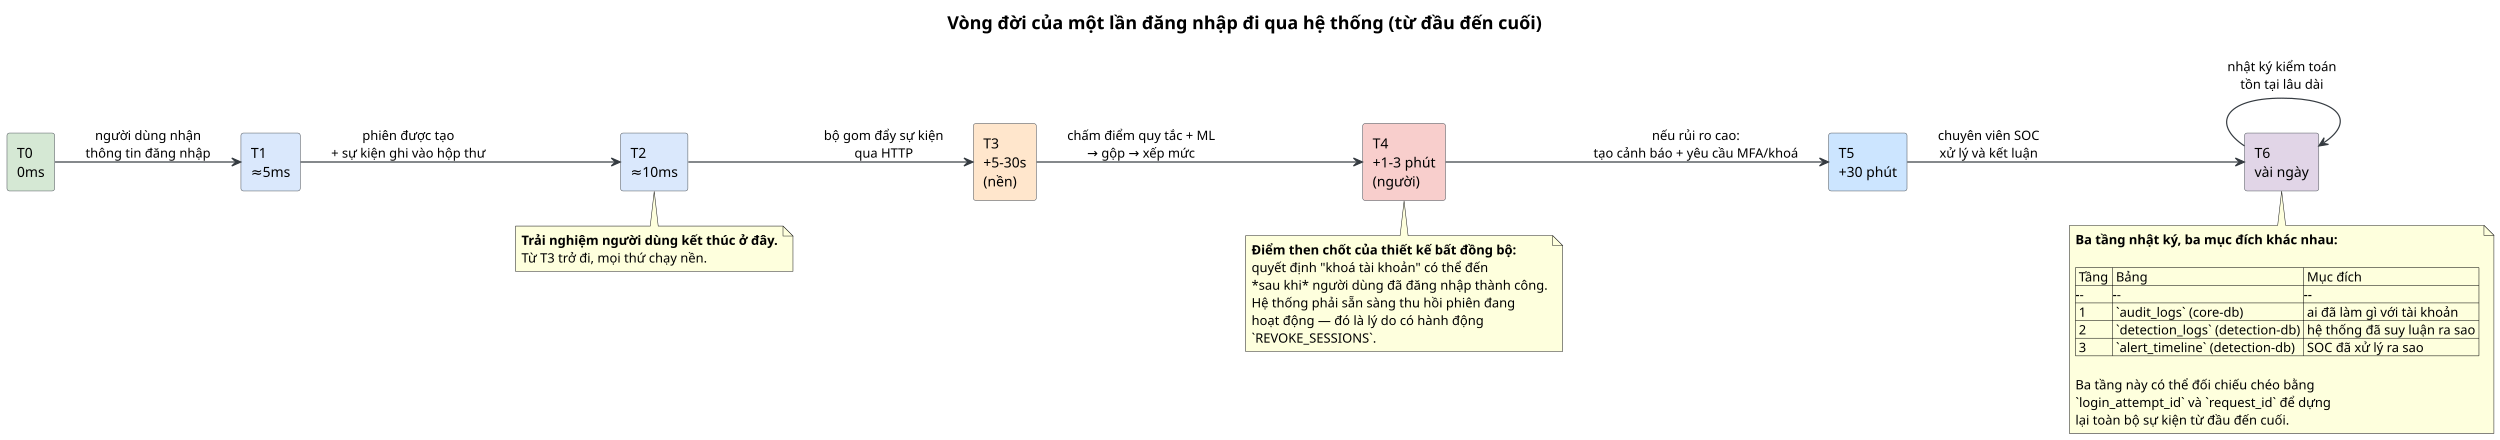
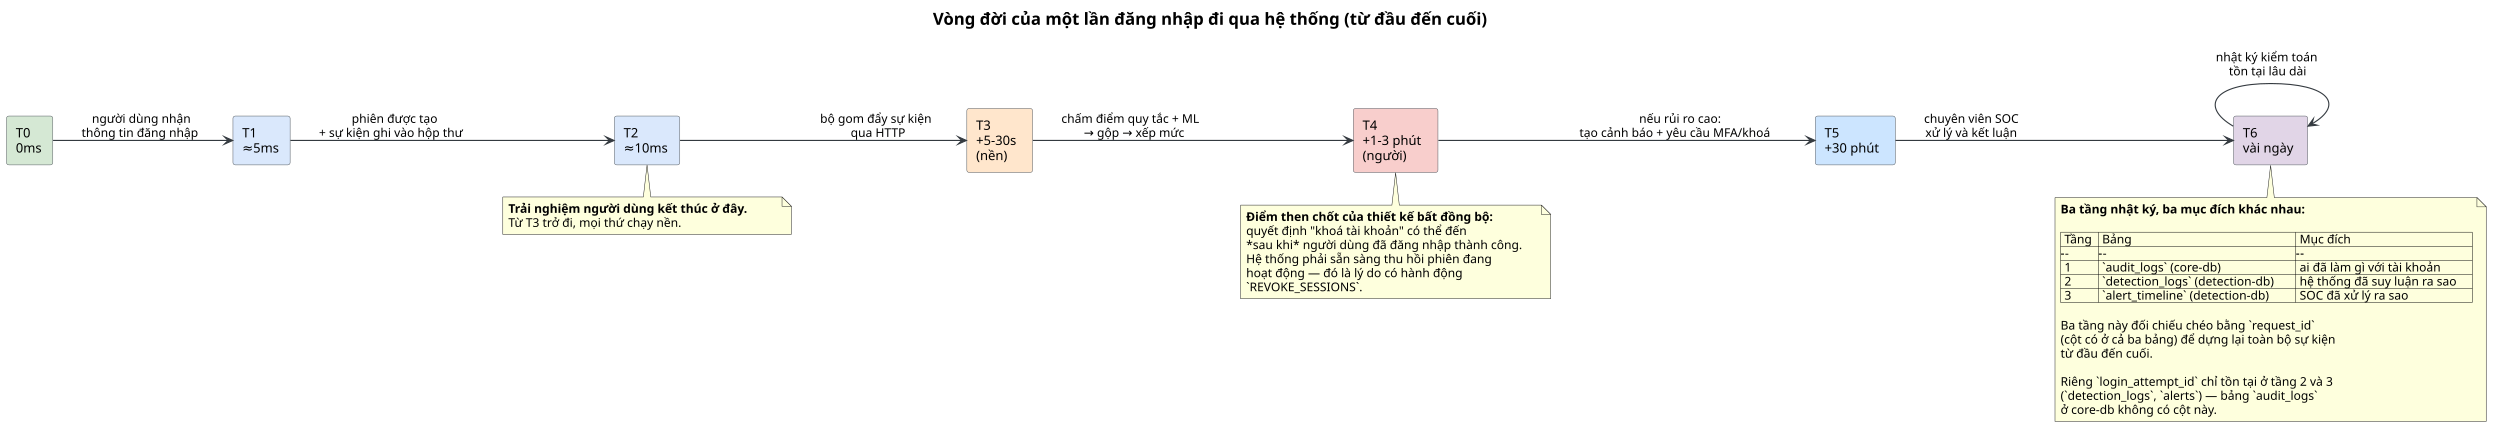
- <svg xmlns="http://www.w3.org/2000/svg" contentStyleType="text/css" height="441px" preserveAspectRatio="none" style="width:2509px;height:441px;background:#FFFFFF;" version="1.1" viewBox="0 0 2509 441" width="2509px" zoomAndPan="magnify">
+ <svg xmlns="http://www.w3.org/2000/svg" contentStyleType="text/css" data-diagram-type="DESCRIPTION" height="468px" preserveAspectRatio="none" style="width:2692px;height:468px;background:#FFFFFF;" version="1.1" viewBox="0 0 2692 468" width="2692px" zoomAndPan="magnify">
  <defs />
  <g>
-     <text fill="#000000" font-family="Sans" font-size="18" font-weight="bold" lengthAdjust="spacing" textLength="594.59" x="950.648" y="29.242">Vòng đời của một lần đăng nhập đi qua hệ thống (từ đầu đến cuối)</text>
-     <g id="elem_T0">
-       <rect fill="#D5E8D4" height="58.136" rx="2.5" ry="2.5" style="stroke:#495057;stroke-width:0.5;" width="47.804" x="7" y="133.516" />
-       <text fill="#000000" font-family="Sans" font-size="14" lengthAdjust="spacing" textLength="15.792" x="17" y="158.482">T0</text>
-       <text fill="#000000" font-family="Sans" font-size="14" lengthAdjust="spacing" textLength="27.804" x="17" y="177.55">0ms</text>
+     <g class="title" data-source-line="12">
+       <text fill="#000000" font-family="Sans" font-size="18" font-weight="700" lengthAdjust="spacing" textLength="676.081" x="1004.539" y="26.708">Vòng đời của một lần đăng nhập đi qua hệ thống (từ đầu đến cuối)</text>
    </g>
-     <g id="elem_T1">
-       <rect fill="#DAE8FC" height="58.136" rx="2.5" ry="2.5" style="stroke:#495057;stroke-width:0.5;" width="59.534" x="241.8" y="133.516" />
-       <text fill="#000000" font-family="Sans" font-size="14" lengthAdjust="spacing" textLength="15.792" x="251.8" y="158.482">T1</text>
-       <text fill="#000000" font-family="Sans" font-size="14" lengthAdjust="spacing" textLength="39.534" x="251.8" y="177.55">≈5ms</text>
+     <g class="entity" data-qualified-name="T0" data-source-line="16" id="ent0001">
+       <rect fill="#D5E8D4" height="52.594" rx="2.5" ry="2.5" style="stroke:#495057;stroke-width:0.5;" width="49.839" x="7" y="124.953" />
+       <text fill="#000000" font-family="Sans" font-size="14" lengthAdjust="spacing" textLength="17.459" x="17" y="147.948">T0</text>
+       <text fill="#000000" font-family="Sans" font-size="14" lengthAdjust="spacing" textLength="29.839" x="17" y="164.245">0ms</text>
    </g>
-     <g id="elem_T2">
-       <rect fill="#DAE8FC" height="58.136" rx="2.5" ry="2.5" style="stroke:#495057;stroke-width:0.5;" width="67.542" x="622.81" y="133.516" />
-       <text fill="#000000" font-family="Sans" font-size="14" lengthAdjust="spacing" textLength="15.792" x="632.81" y="158.482">T2</text>
-       <text fill="#000000" font-family="Sans" font-size="14" lengthAdjust="spacing" textLength="47.542" x="632.81" y="177.55">≈10ms</text>
+     <g class="entity" data-qualified-name="T1" data-source-line="17" id="ent0002">
+       <rect fill="#DAE8FC" height="52.594" rx="2.5" ry="2.5" style="stroke:#495057;stroke-width:0.5;" width="61.569" x="250.84" y="124.953" />
+       <text fill="#000000" font-family="Sans" font-size="14" lengthAdjust="spacing" textLength="17.459" x="260.84" y="147.948">T1</text>
+       <text fill="#000000" font-family="Sans" font-size="14" lengthAdjust="spacing" textLength="41.569" x="260.84" y="164.245">≈5ms</text>
    </g>
-     <g id="elem_T3">
-       <rect fill="#FFE6CC" height="77.204" rx="2.5" ry="2.5" style="stroke:#495057;stroke-width:0.5;" width="63.246" x="976.82" y="123.986" />
-       <text fill="#000000" font-family="Sans" font-size="14" lengthAdjust="spacing" textLength="15.792" x="986.82" y="148.952">T3</text>
-       <text fill="#000000" font-family="Sans" font-size="14" lengthAdjust="spacing" textLength="43.246" x="986.82" y="168.02">+5-30s</text>
-       <text fill="#000000" font-family="Sans" font-size="14" lengthAdjust="spacing" textLength="33.6" x="986.82" y="187.088">(nền)</text>
+     <g class="entity" data-qualified-name="T2" data-source-line="18" id="ent0003">
+       <rect fill="#DAE8FC" height="52.594" rx="2.5" ry="2.5" style="stroke:#495057;stroke-width:0.5;" width="70.477" x="661.51" y="124.953" />
+       <text fill="#000000" font-family="Sans" font-size="14" lengthAdjust="spacing" textLength="17.459" x="671.51" y="147.948">T2</text>
+       <text fill="#000000" font-family="Sans" font-size="14" lengthAdjust="spacing" textLength="50.477" x="671.51" y="164.245">≈10ms</text>
    </g>
-     <g id="elem_T4">
-       <rect fill="#F8CECC" height="77.204" rx="2.5" ry="2.5" style="stroke:#495057;stroke-width:0.5;" width="83.14" x="1367.58" y="123.986" />
-       <text fill="#000000" font-family="Sans" font-size="14" lengthAdjust="spacing" textLength="15.792" x="1377.58" y="148.952">T4</text>
-       <text fill="#000000" font-family="Sans" font-size="14" lengthAdjust="spacing" textLength="63.14" x="1377.58" y="168.02">+1-3 phút</text>
-       <text fill="#000000" font-family="Sans" font-size="14" lengthAdjust="spacing" textLength="47.334" x="1377.58" y="187.088">(người)</text>
+     <g class="entity" data-qualified-name="T3" data-source-line="19" id="ent0004">
+       <rect fill="#FFE6CC" height="68.891" rx="2.5" ry="2.5" style="stroke:#495057;stroke-width:0.5;" width="70.798" x="1041.08" y="116.803" />
+       <text fill="#000000" font-family="Sans" font-size="14" lengthAdjust="spacing" textLength="17.459" x="1051.08" y="139.798">T3</text>
+       <text fill="#000000" font-family="Sans" font-size="14" lengthAdjust="spacing" textLength="50.798" x="1051.08" y="156.095">+5-30s</text>
+       <text fill="#000000" font-family="Sans" font-size="14" lengthAdjust="spacing" textLength="37.283" x="1051.08" y="172.392">(nền)</text>
    </g>
-     <g id="elem_T5">
-       <rect fill="#CCE5FF" height="58.136" rx="2.5" ry="2.5" style="stroke:#495057;stroke-width:0.5;" width="78.632" x="1835.24" y="133.516" />
-       <text fill="#000000" font-family="Sans" font-size="14" lengthAdjust="spacing" textLength="15.792" x="1845.24" y="158.482">T5</text>
-       <text fill="#000000" font-family="Sans" font-size="14" lengthAdjust="spacing" textLength="58.632" x="1845.24" y="177.55">+30 phút</text>
+     <g class="entity" data-qualified-name="T4" data-source-line="20" id="ent0005">
+       <rect fill="#F8CECC" height="68.891" rx="2.5" ry="2.5" style="stroke:#495057;stroke-width:0.5;" width="91.169" x="1457.21" y="116.803" />
+       <text fill="#000000" font-family="Sans" font-size="14" lengthAdjust="spacing" textLength="17.459" x="1467.21" y="139.798">T4</text>
+       <text fill="#000000" font-family="Sans" font-size="14" lengthAdjust="spacing" textLength="71.169" x="1467.21" y="156.095">+1-3 phút</text>
+       <text fill="#000000" font-family="Sans" font-size="14" lengthAdjust="spacing" textLength="50.012" x="1467.21" y="172.392">(người)</text>
    </g>
-     <g id="elem_T6">
-       <rect fill="#E1D5E7" height="58.136" rx="2.5" ry="2.5" style="stroke:#495057;stroke-width:0.5;" width="74.474" x="2252.65" y="133.516" />
-       <text fill="#000000" font-family="Sans" font-size="14" lengthAdjust="spacing" textLength="15.792" x="2262.65" y="158.482">T6</text>
-       <text fill="#000000" font-family="Sans" font-size="14" lengthAdjust="spacing" textLength="54.474" x="2262.65" y="177.55">vài ngày</text>
+     <g class="entity" data-qualified-name="T5" data-source-line="21" id="ent0006">
+       <rect fill="#CCE5FF" height="52.594" rx="2.5" ry="2.5" style="stroke:#495057;stroke-width:0.5;" width="86.117" x="1954.71" y="124.953" />
+       <text fill="#000000" font-family="Sans" font-size="14" lengthAdjust="spacing" textLength="17.459" x="1964.71" y="147.948">T5</text>
+       <text fill="#000000" font-family="Sans" font-size="14" lengthAdjust="spacing" textLength="66.117" x="1964.71" y="164.245">+30 phút</text>
    </g>
-     <g id="elem_GMN16">
-       <path d="M517.34,226.876 L517.34,272.288 A0,0 0 0 0 517.34,272.288 L795.818,272.288 A0,0 0 0 0 795.818,272.288 L795.818,236.876 L785.818,226.876 L660.58,226.876 L656.58,192.036 L652.58,226.876 L517.34,226.876 A0,0 0 0 0 517.34,226.876 " fill="#FEFFDD" style="stroke:#181818;stroke-width:0.5;" />
-       <path d="M785.818,226.876 L785.818,236.876 L795.818,236.876 L785.818,226.876 " fill="#FEFFDD" style="stroke:#181818;stroke-width:0.5;" />
-       <text fill="#000000" font-family="Sans" font-size="13" font-weight="bold" lengthAdjust="spacing" textLength="257.478" x="523.34" y="245.773">Trải nghiệm người dùng kết thúc ở đây.</text>
-       <text fill="#000000" font-family="Sans" font-size="13" lengthAdjust="spacing" textLength="187.187" x="523.34" y="263.479">Từ T3 trở đi, mọi thứ chạy nền.</text>
+     <g class="entity" data-qualified-name="T6" data-source-line="22" id="ent0007">
+       <rect fill="#E1D5E7" height="52.594" rx="2.5" ry="2.5" style="stroke:#495057;stroke-width:0.5;" width="79.828" x="2405.08" y="124.953" />
+       <text fill="#000000" font-family="Sans" font-size="14" lengthAdjust="spacing" textLength="17.459" x="2415.08" y="147.948">T6</text>
+       <text fill="#000000" font-family="Sans" font-size="14" lengthAdjust="spacing" textLength="59.828" x="2415.08" y="164.245">vài ngày</text>
    </g>
-     <g id="elem_GMN19">
-       <path d="M1250.06,236.466 L1250.06,352.702 A0,0 0 0 0 1250.06,352.702 L1568.24,352.702 A0,0 0 0 0 1568.24,352.702 L1568.24,246.466 L1558.24,236.466 L1413.15,236.466 L1409.15,201.616 L1405.15,236.466 L1250.06,236.466 A0,0 0 0 0 1250.06,236.466 " fill="#FEFFDD" style="stroke:#181818;stroke-width:0.5;" />
-       <path d="M1558.24,236.466 L1558.24,246.466 L1568.24,246.466 L1558.24,236.466 " fill="#FEFFDD" style="stroke:#181818;stroke-width:0.5;" />
-       <text fill="#000000" font-family="Sans" font-size="13" font-weight="bold" lengthAdjust="spacing" textLength="265.07" x="1256.06" y="255.363">Điểm then chốt của thiết kế bất đồng bộ:</text>
-       <text fill="#000000" font-family="Sans" font-size="13" lengthAdjust="spacing" textLength="237.588" x="1256.06" y="273.069">quyết định "khoá tài khoản" có thể đến</text>
-       <text fill="#000000" font-family="Sans" font-size="13" lengthAdjust="spacing" textLength="297.18" x="1256.06" y="290.775">*sau khi* người dùng đã đăng nhập thành công.</text>
-       <text fill="#000000" font-family="Sans" font-size="13" lengthAdjust="spacing" textLength="264.511" x="1256.06" y="308.481">Hệ thống phải sẵn sàng thu hồi phiên đang</text>
-       <text fill="#000000" font-family="Sans" font-size="13" lengthAdjust="spacing" textLength="233.012" x="1256.06" y="326.187">hoạt động — đó là lý do có hành động</text>
-       <text fill="#000000" font-family="Sans" font-size="13" lengthAdjust="spacing" textLength="125.32" x="1256.06" y="343.893">`REVOKE_SESSIONS`.</text>
+     <g class="entity" data-qualified-name="GMN15" data-source-line="33" id="ent0016">
+       <path d="M541.41,212.113 L541.41,252.379 A0,0 0 0 0 541.41,252.379 L852.085,252.379 A0,0 0 0 0 852.085,252.379 L852.085,222.113 L842.085,212.113 L700.75,212.113 L696.75,177.683 L692.75,212.113 L541.41,212.113 A0,0 0 0 0 541.41,212.113" fill="#FEFFDD" style="stroke:#181818;stroke-width:0.5;" />
+       <path d="M842.085,212.113 L842.085,222.113 L852.085,222.113 L842.085,212.113" fill="#FEFFDD" style="stroke:#181818;stroke-width:0.5;" />
+       <text fill="#000000" font-family="Sans" font-size="13" font-weight="700" lengthAdjust="spacing" textLength="289.675" x="547.41" y="229.18">Trải nghiệm người dùng kết thúc ở đây.</text>
+       <text fill="#000000" font-family="Sans" font-size="13" lengthAdjust="spacing" textLength="201.17" x="547.41" y="244.313">Từ T3 trở đi, mọi thứ chạy nền.</text>
    </g>
-     <g id="elem_GMN22">
-       <path d="M2076.87,226.196 L2076.87,434.962 A0,0 0 0 0 2076.87,434.962 L2502.885,434.962 A0,0 0 0 0 2502.885,434.962 L2502.885,236.196 L2492.885,226.196 L2293.88,226.196 L2289.88,191.776 L2285.88,226.196 L2076.87,226.196 A0,0 0 0 0 2076.87,226.196 " fill="#FEFFDD" style="stroke:#181818;stroke-width:0.5;" />
-       <path d="M2492.885,226.196 L2492.885,236.196 L2502.885,236.196 L2492.885,226.196 " fill="#FEFFDD" style="stroke:#181818;stroke-width:0.5;" />
-       <text fill="#000000" font-family="Sans" font-size="13" font-weight="bold" lengthAdjust="spacing" textLength="262.145" x="2082.87" y="245.093">Ba tầng nhật ký, ba mục đích khác nhau:</text>
-       <text fill="#000000" font-family="Sans" font-size="13" lengthAdjust="spacing" textLength="3.38" x="2082.87" y="262.799"> </text>
-       <text fill="#000000" font-family="Sans" font-size="13" lengthAdjust="spacing" textLength="30.55" x="2086.25" y="282.505">Tầng</text>
-       <text fill="#000000" font-family="Sans" font-size="13" lengthAdjust="spacing" textLength="31.772" x="2123.56" y="282.505">Bảng</text>
-       <text fill="#000000" font-family="Sans" font-size="13" lengthAdjust="spacing" textLength="55.094" x="2315.271" y="282.505">Mục đích</text>
-       <text fill="#000000" font-family="Sans" font-size="13" lengthAdjust="spacing" text-decoration="line-through" textLength="4.186" x="2082.87" y="300.211">-</text>
-       <text fill="#000000" font-family="Sans" font-size="13" lengthAdjust="spacing" textLength="4.186" x="2087.056" y="300.211">-</text>
-       <text fill="#000000" font-family="Sans" font-size="13" lengthAdjust="spacing" text-decoration="line-through" textLength="4.186" x="2120.18" y="300.211">-</text>
-       <text fill="#000000" font-family="Sans" font-size="13" lengthAdjust="spacing" textLength="4.186" x="2124.366" y="300.211">-</text>
-       <text fill="#000000" font-family="Sans" font-size="13" lengthAdjust="spacing" text-decoration="line-through" textLength="4.186" x="2311.891" y="300.211">-</text>
-       <text fill="#000000" font-family="Sans" font-size="13" lengthAdjust="spacing" text-decoration="line-through" textLength="4.186" x="2316.077" y="300.211">-</text>
-       <text fill="#000000" font-family="Sans" font-size="13" lengthAdjust="spacing" textLength="7.436" x="2086.25" y="317.917">1</text>
-       <text fill="#000000" font-family="Sans" font-size="13" lengthAdjust="spacing" textLength="128.05" x="2123.56" y="317.917">`audit_logs` (core-db)</text>
-       <text fill="#000000" font-family="Sans" font-size="13" lengthAdjust="spacing" textLength="151.866" x="2315.271" y="317.917">ai đã làm gì với tài khoản</text>
-       <text fill="#000000" font-family="Sans" font-size="13" lengthAdjust="spacing" textLength="7.436" x="2086.25" y="335.623">2</text>
-       <text fill="#000000" font-family="Sans" font-size="13" lengthAdjust="spacing" textLength="184.951" x="2123.56" y="335.623">`detection_logs` (detection-db)</text>
-       <text fill="#000000" font-family="Sans" font-size="13" lengthAdjust="spacing" textLength="169.234" x="2315.271" y="335.623">hệ thống đã suy luận ra sao</text>
-       <text fill="#000000" font-family="Sans" font-size="13" lengthAdjust="spacing" textLength="7.436" x="2086.25" y="353.329">3</text>
-       <text fill="#000000" font-family="Sans" font-size="13" lengthAdjust="spacing" textLength="179.621" x="2123.56" y="353.329">`alert_timeline` (detection-db)</text>
-       <text fill="#000000" font-family="Sans" font-size="13" lengthAdjust="spacing" textLength="117.39" x="2315.271" y="353.329">SOC đã xử lý ra sao</text>
-       <line style="stroke:#000000;stroke-width:0.5;" x1="2082.87" x2="2487.885" y1="268.608" y2="268.608" />
-       <line style="stroke:#000000;stroke-width:0.5;" x1="2082.87" x2="2487.885" y1="286.314" y2="286.314" />
-       <line style="stroke:#000000;stroke-width:0.5;" x1="2082.87" x2="2487.885" y1="304.02" y2="304.02" />
-       <line style="stroke:#000000;stroke-width:0.5;" x1="2082.87" x2="2487.885" y1="321.726" y2="321.726" />
-       <line style="stroke:#000000;stroke-width:0.5;" x1="2082.87" x2="2487.885" y1="339.432" y2="339.432" />
-       <line style="stroke:#000000;stroke-width:0.5;" x1="2082.87" x2="2487.885" y1="357.138" y2="357.138" />
-       <line style="stroke:#000000;stroke-width:0.5;" x1="2082.87" x2="2082.87" y1="268.608" y2="357.138" />
-       <line style="stroke:#000000;stroke-width:0.5;" x1="2120.18" x2="2120.18" y1="268.608" y2="357.138" />
-       <line style="stroke:#000000;stroke-width:0.5;" x1="2311.891" x2="2311.891" y1="268.608" y2="357.138" />
-       <line style="stroke:#000000;stroke-width:0.5;" x1="2487.885" x2="2487.885" y1="268.608" y2="357.138" />
-       <text fill="#000000" font-family="Sans" font-size="13" lengthAdjust="spacing" textLength="3.38" x="2082.87" y="373.035"> </text>
-       <text fill="#000000" font-family="Sans" font-size="13" lengthAdjust="spacing" textLength="239.941" x="2082.87" y="390.741">Ba tầng này có thể đối chiếu chéo bằng</text>
-       <text fill="#000000" font-family="Sans" font-size="13" lengthAdjust="spacing" textLength="256.62" x="2082.87" y="408.447">`login_attempt_id` và `request_id` để dựng</text>
-       <text fill="#000000" font-family="Sans" font-size="13" lengthAdjust="spacing" textLength="214.604" x="2082.87" y="426.153">lại toàn bộ sự kiện từ đầu đến cuối.</text>
+     <g class="entity" data-qualified-name="GMN18" data-source-line="38" id="ent0019">
+       <path d="M1335.88,220.853 L1335.88,321.65 A0,0 0 0 0 1335.88,321.65 L1669.705,321.65 A0,0 0 0 0 1669.705,321.65 L1669.705,230.853 L1659.705,220.853 L1506.79,220.853 L1502.79,185.933 L1498.79,220.853 L1335.88,220.853 A0,0 0 0 0 1335.88,220.853" fill="#FEFFDD" style="stroke:#181818;stroke-width:0.5;" />
+       <path d="M1659.705,220.853 L1659.705,230.853 L1669.705,230.853 L1659.705,220.853" fill="#FEFFDD" style="stroke:#181818;stroke-width:0.5;" />
+       <text fill="#000000" font-family="Sans" font-size="13" font-weight="700" lengthAdjust="spacing" textLength="302.244" x="1341.88" y="237.92">Điểm then chốt của thiết kế bất đồng bộ:</text>
+       <text fill="#000000" font-family="Sans" font-size="13" lengthAdjust="spacing" textLength="255.722" x="1341.88" y="253.053">quyết định "khoá tài khoản" có thể đến</text>
+       <text fill="#000000" font-family="Sans" font-size="13" lengthAdjust="spacing" textLength="312.825" x="1341.88" y="268.186">*sau khi* người dùng đã đăng nhập thành công.</text>
+       <text fill="#000000" font-family="Sans" font-size="13" lengthAdjust="spacing" textLength="281.322" x="1341.88" y="283.318">Hệ thống phải sẵn sàng thu hồi phiên đang</text>
+       <text fill="#000000" font-family="Sans" font-size="13" lengthAdjust="spacing" textLength="247.92" x="1341.88" y="298.451">hoạt động — đó là lý do có hành động</text>
+       <text fill="#000000" font-family="Sans" font-size="13" lengthAdjust="spacing" textLength="141.756" x="1341.88" y="313.584">`REVOKE_SESSIONS`.</text>
    </g>
-     <g id="link_T0_T1">
-       <path d="M55.22,162.586 C99.09,162.586 187.78,162.586 235.63,162.586 " fill="none" id="T0-to-T1" style="stroke:#343A40;stroke-width:1.2;" />
-       <polygon fill="#343A40" points="241.63,162.586,232.63,158.586,236.63,162.586,232.63,166.586,241.63,162.586" style="stroke:#343A40;stroke-width:1.2;" />
-       <text fill="#000000" font-family="Sans" font-size="13" lengthAdjust="spacing" textLength="106.366" x="95.388" y="140.483">người dùng nhận</text>
-       <text fill="#000000" font-family="Sans" font-size="13" lengthAdjust="spacing" textLength="125.541" x="85.8" y="158.189">thông tin đăng nhập</text>
+     <g class="entity" data-qualified-name="GMN21" data-source-line="47" id="ent0022">
+       <path d="M2212.82,212.753 L2212.82,453.745 A0,0 0 0 0 2212.82,453.745 L2677.159,453.745 A0,0 0 0 0 2677.159,453.745 L2677.159,222.753 L2667.159,212.753 L2448.99,212.753 L2444.99,177.993 L2440.99,212.753 L2212.82,212.753 A0,0 0 0 0 2212.82,212.753" fill="#FEFFDD" style="stroke:#181818;stroke-width:0.5;" />
+       <path d="M2667.159,212.753 L2667.159,222.753 L2677.159,222.753 L2667.159,212.753" fill="#FEFFDD" style="stroke:#181818;stroke-width:0.5;" />
+       <text fill="#000000" font-family="Sans" font-size="13" font-weight="700" lengthAdjust="spacing" textLength="299.413" x="2218.82" y="229.82">Ba tầng nhật ký, ba mục đích khác nhau:</text>
+       <text fill="#000000" font-family="Sans" font-size="13" lengthAdjust="spacing" textLength="4.132" x="2218.82" y="244.953"> </text>
+       <text fill="#000000" font-family="Sans" font-size="13" lengthAdjust="spacing" textLength="32.398" x="2222.952" y="262.086">Tầng</text>
+       <text fill="#000000" font-family="Sans" font-size="13" lengthAdjust="spacing" textLength="33.376" x="2263.615" y="262.086">Bảng</text>
+       <text fill="#000000" font-family="Sans" font-size="13" lengthAdjust="spacing" textLength="57.986" x="2476.23" y="262.086">Mục đích</text>
+       <text fill="#000000" font-family="Sans" font-size="13" lengthAdjust="spacing" text-decoration="line-through" textLength="4.691" x="2218.82" y="277.219">-</text>
+       <text fill="#000000" font-family="Sans" font-size="13" lengthAdjust="spacing" textLength="4.691" x="2223.511" y="277.219">-</text>
+       <text fill="#000000" font-family="Sans" font-size="13" lengthAdjust="spacing" text-decoration="line-through" textLength="4.691" x="2259.483" y="277.219">-</text>
+       <text fill="#000000" font-family="Sans" font-size="13" lengthAdjust="spacing" textLength="4.691" x="2264.174" y="277.219">-</text>
+       <text fill="#000000" font-family="Sans" font-size="13" lengthAdjust="spacing" text-decoration="line-through" textLength="4.691" x="2472.098" y="277.219">-</text>
+       <text fill="#000000" font-family="Sans" font-size="13" lengthAdjust="spacing" text-decoration="line-through" textLength="4.691" x="2476.789" y="277.219">-</text>
+       <text fill="#000000" font-family="Sans" font-size="13" lengthAdjust="spacing" textLength="8.271" x="2222.952" y="292.351">1</text>
+       <text fill="#000000" font-family="Sans" font-size="13" lengthAdjust="spacing" textLength="143.171" x="2263.615" y="292.351">`audit_logs` (core-db)</text>
+       <text fill="#000000" font-family="Sans" font-size="13" lengthAdjust="spacing" textLength="164.557" x="2476.23" y="292.351">ai đã làm gì với tài khoản</text>
+       <text fill="#000000" font-family="Sans" font-size="13" lengthAdjust="spacing" textLength="8.271" x="2222.952" y="307.484">2</text>
+       <text fill="#000000" font-family="Sans" font-size="13" lengthAdjust="spacing" textLength="204.35" x="2263.615" y="307.484">`detection_logs` (detection-db)</text>
+       <text fill="#000000" font-family="Sans" font-size="13" lengthAdjust="spacing" textLength="181.797" x="2476.23" y="307.484">hệ thống đã suy luận ra sao</text>
+       <text fill="#000000" font-family="Sans" font-size="13" lengthAdjust="spacing" textLength="8.271" x="2222.952" y="322.617">3</text>
+       <text fill="#000000" font-family="Sans" font-size="13" lengthAdjust="spacing" textLength="199.215" x="2263.615" y="322.617">`alert_timeline` (detection-db)</text>
+       <text fill="#000000" font-family="Sans" font-size="13" lengthAdjust="spacing" textLength="127.683" x="2476.23" y="322.617">SOC đã xử lý ra sao</text>
+       <line style="stroke:#000000;stroke-width:0.5;" x1="2218.82" x2="2662.159" y1="250.019" y2="250.019" />
+       <line style="stroke:#000000;stroke-width:0.5;" x1="2218.82" x2="2662.159" y1="265.152" y2="265.152" />
+       <line style="stroke:#000000;stroke-width:0.5;" x1="2218.82" x2="2662.159" y1="280.284" y2="280.284" />
+       <line style="stroke:#000000;stroke-width:0.5;" x1="2218.82" x2="2662.159" y1="295.417" y2="295.417" />
+       <line style="stroke:#000000;stroke-width:0.5;" x1="2218.82" x2="2662.159" y1="310.55" y2="310.55" />
+       <line style="stroke:#000000;stroke-width:0.5;" x1="2218.82" x2="2662.159" y1="325.683" y2="325.683" />
+       <line style="stroke:#000000;stroke-width:0.5;" x1="2218.82" x2="2218.82" y1="250.019" y2="325.683" />
+       <line style="stroke:#000000;stroke-width:0.5;" x1="2259.483" x2="2259.483" y1="250.019" y2="325.683" />
+       <line style="stroke:#000000;stroke-width:0.5;" x1="2472.098" x2="2472.098" y1="250.019" y2="325.683" />
+       <line style="stroke:#000000;stroke-width:0.5;" x1="2662.159" x2="2662.159" y1="250.019" y2="325.683" />
+       <text fill="#000000" font-family="Sans" font-size="13" lengthAdjust="spacing" textLength="4.132" x="2218.82" y="339.75"> </text>
+       <text fill="#000000" font-family="Sans" font-size="13" lengthAdjust="spacing" textLength="299.432" x="2218.82" y="354.882">Ba tầng này đối chiếu chéo bằng `request_id`</text>
+       <text fill="#000000" font-family="Sans" font-size="13" lengthAdjust="spacing" textLength="319.3" x="2218.82" y="370.015">(cột có ở cả ba bảng) để dựng lại toàn bộ sự kiện</text>
+       <text fill="#000000" font-family="Sans" font-size="13" lengthAdjust="spacing" textLength="105.765" x="2218.82" y="385.148">từ đầu đến cuối.</text>
+       <text fill="#000000" font-family="Sans" font-size="13" lengthAdjust="spacing" textLength="4.132" x="2218.82" y="400.281"> </text>
+       <text fill="#000000" font-family="Sans" font-size="13" lengthAdjust="spacing" textLength="322.702" x="2218.82" y="415.414">Riêng `login_attempt_id` chỉ tồn tại ở tầng 2 và 3</text>
+       <text fill="#000000" font-family="Sans" font-size="13" lengthAdjust="spacing" textLength="313.047" x="2218.82" y="430.547">(`detection_logs`, `alerts`) — bảng `audit_logs`</text>
+       <text fill="#000000" font-family="Sans" font-size="13" lengthAdjust="spacing" textLength="181.797" x="2218.82" y="445.679">ở core-db không có cột này.</text>
    </g>
-     <g id="link_T1_T2">
-       <path d="M301.67,162.586 C371.59,162.586 542.67,162.586 616.48,162.586 " fill="none" id="T1-to-T2" style="stroke:#343A40;stroke-width:1.2;" />
-       <polygon fill="#343A40" points="622.48,162.586,613.48,158.586,617.48,162.586,613.48,166.586,622.48,162.586" style="stroke:#343A40;stroke-width:1.2;" />
-       <text fill="#000000" font-family="Sans" font-size="13" lengthAdjust="spacing" textLength="92.391" x="363.592" y="140.483">phiên được tạo</text>
-       <text fill="#000000" font-family="Sans" font-size="13" lengthAdjust="spacing" textLength="154.895" x="332.34" y="158.189">+ sự kiện ghi vào hộp thư</text>
+     <g class="link" data-entity-1="ent0001" data-entity-2="ent0002" data-link-type="dependency" data-source-line="24" id="lnk8">
+       <path d="M57.12,151.243 C102.65,151.243 195.92,151.243 245.59,151.243" fill="none" id="T0-to-T1" style="stroke:#343A40;stroke-width:1.2;" />
+       <polygon fill="#343A40" points="250.59,151.243,241.59,147.243,245.59,151.243,241.59,155.243,250.59,151.243" style="stroke:#343A40;stroke-width:1.2;stroke-linejoin:miter;stroke-miterlimit:10;" />
+       <text fill="#000000" font-family="Sans" font-size="13" lengthAdjust="spacing" textLength="110.227" x="98.993" y="132.31">người dùng nhận</text>
+       <text fill="#000000" font-family="Sans" font-size="13" lengthAdjust="spacing" textLength="132.533" x="87.84" y="147.443">thông tin đăng nhập</text>
    </g>
-     <g id="link_T2_T3">
-       <path d="M690.81,162.586 C758.35,162.586 904.82,162.586 970.45,162.586 " fill="none" id="T2-to-T3" style="stroke:#343A40;stroke-width:1.2;" />
-       <polygon fill="#343A40" points="976.45,162.586,967.45,158.586,971.45,162.586,967.45,166.586,976.45,162.586" style="stroke:#343A40;stroke-width:1.2;" />
-       <text fill="#000000" font-family="Sans" font-size="13" lengthAdjust="spacing" textLength="119.99" x="826.82" y="140.483">bộ gom đẩy sự kiện</text>
-       <text fill="#000000" font-family="Sans" font-size="13" lengthAdjust="spacing" textLength="58.656" x="857.487" y="158.189">qua HTTP</text>
+     <g class="link" data-entity-1="ent0002" data-entity-2="ent0003" data-link-type="dependency" data-source-line="25" id="lnk9">
+       <path d="M312.67,151.243 C387.49,151.243 576.86,151.243 656.23,151.243" fill="none" id="T1-to-T2" style="stroke:#343A40;stroke-width:1.2;" />
+       <polygon fill="#343A40" points="661.23,151.243,652.23,147.243,656.23,151.243,652.23,155.243,661.23,151.243" style="stroke:#343A40;stroke-width:1.2;stroke-linejoin:miter;stroke-miterlimit:10;" />
+       <text fill="#000000" font-family="Sans" font-size="13" lengthAdjust="spacing" textLength="97.214" x="378.709" y="132.31">phiên được tạo</text>
+       <text fill="#000000" font-family="Sans" font-size="13" lengthAdjust="spacing" textLength="167.813" x="343.41" y="147.443">+ sự kiện ghi vào hộp thư</text>
    </g>
-     <g id="link_T3_T4">
-       <path d="M1040.39,162.586 C1111.66,162.586 1281.33,162.586 1361.31,162.586 " fill="none" id="T3-to-T4" style="stroke:#343A40;stroke-width:1.2;" />
-       <polygon fill="#343A40" points="1367.31,162.586,1358.31,158.586,1362.31,162.586,1358.31,166.586,1367.31,162.586" style="stroke:#343A40;stroke-width:1.2;" />
-       <text fill="#000000" font-family="Sans" font-size="13" lengthAdjust="spacing" textLength="148.408" x="1071.06" y="140.483">chấm điểm quy tắc + ML</text>
-       <text fill="#000000" font-family="Sans" font-size="13" lengthAdjust="spacing" textLength="108.521" x="1091.004" y="158.189">→ gộp → xếp mức</text>
+     <g class="link" data-entity-1="ent0003" data-entity-2="ent0004" data-link-type="dependency" data-source-line="26" id="lnk10">
+       <path d="M732.27,151.243 C804.03,151.243 963.59,151.243 1035.63,151.243" fill="none" id="T2-to-T3" style="stroke:#343A40;stroke-width:1.2;" />
+       <polygon fill="#343A40" points="1040.63,151.243,1031.63,147.243,1035.63,151.243,1031.63,155.243,1040.63,151.243" style="stroke:#343A40;stroke-width:1.2;stroke-linejoin:miter;stroke-miterlimit:10;" />
+       <text fill="#000000" font-family="Sans" font-size="13" lengthAdjust="spacing" textLength="127.905" x="883.08" y="132.31">bộ gom đẩy sự kiện</text>
+       <text fill="#000000" font-family="Sans" font-size="13" lengthAdjust="spacing" textLength="62.086" x="915.989" y="147.443">qua HTTP</text>
    </g>
-     <g id="link_T4_T5">
-       <path d="M1450.87,162.586 C1539.43,162.586 1742.55,162.586 1829.06,162.586 " fill="none" id="T4-to-T5" style="stroke:#343A40;stroke-width:1.2;" />
-       <polygon fill="#343A40" points="1835.06,162.586,1826.06,158.586,1830.06,162.586,1826.06,166.586,1835.06,162.586" style="stroke:#343A40;stroke-width:1.2;" />
-       <text fill="#000000" font-family="Sans" font-size="13" lengthAdjust="spacing" textLength="88.413" x="1657.883" y="140.483">nếu rủi ro cao:</text>
-       <text fill="#000000" font-family="Sans" font-size="13" lengthAdjust="spacing" textLength="205.699" x="1599.24" y="158.189">tạo cảnh báo + yêu cầu MFA/khoá</text>
+     <g class="link" data-entity-1="ent0004" data-entity-2="ent0005" data-link-type="dependency" data-source-line="27" id="lnk11">
+       <path d="M1112.21,151.243 C1188.7,151.243 1366.71,151.243 1451.84,151.243" fill="none" id="T3-to-T4" style="stroke:#343A40;stroke-width:1.2;" />
+       <polygon fill="#343A40" points="1456.84,151.243,1447.84,147.243,1451.84,151.243,1447.84,155.243,1456.84,151.243" style="stroke:#343A40;stroke-width:1.2;stroke-linejoin:miter;stroke-miterlimit:10;" />
+       <text fill="#000000" font-family="Sans" font-size="13" lengthAdjust="spacing" textLength="162.951" x="1142.88" y="132.31">chấm điểm quy tắc + ML</text>
+       <text fill="#000000" font-family="Sans" font-size="13" lengthAdjust="spacing" textLength="114.766" x="1166.973" y="147.443">→ gộp → xếp mức</text>
    </g>
-     <g id="link_T5_T6">
-       <path d="M1914.07,162.586 C1993.53,162.586 2168.7,162.586 2246.4,162.586 " fill="none" id="T5-to-T6" style="stroke:#343A40;stroke-width:1.2;" />
-       <polygon fill="#343A40" points="2252.4,162.586,2243.4,158.586,2247.4,162.586,2243.4,166.586,2252.4,162.586" style="stroke:#343A40;stroke-width:1.2;" />
-       <text fill="#000000" font-family="Sans" font-size="13" lengthAdjust="spacing" textLength="101.894" x="1944.87" y="140.483">chuyên viên SOC</text>
-       <text fill="#000000" font-family="Sans" font-size="13" lengthAdjust="spacing" textLength="98.722" x="1946.456" y="158.189">xử lý và kết luận</text>
+     <g class="link" data-entity-1="ent0005" data-entity-2="ent0006" data-link-type="dependency" data-source-line="28" id="lnk12">
+       <path d="M1548.85,151.243 C1643.57,151.243 1857.18,151.243 1949.45,151.243" fill="none" id="T4-to-T5" style="stroke:#343A40;stroke-width:1.2;" />
+       <polygon fill="#343A40" points="1954.45,151.243,1945.45,147.243,1949.45,151.243,1945.45,155.243,1954.45,151.243" style="stroke:#343A40;stroke-width:1.2;stroke-linejoin:miter;stroke-miterlimit:10;" />
+       <text fill="#000000" font-family="Sans" font-size="13" lengthAdjust="spacing" textLength="94.815" x="1765.005" y="132.31">nếu rủi ro cao:</text>
+       <text fill="#000000" font-family="Sans" font-size="13" lengthAdjust="spacing" textLength="223.406" x="1700.71" y="147.443">tạo cảnh báo + yêu cầu MFA/khoá</text>
    </g>
-     <g id="link_T6_T6">
-       <path d="M2252.62,146.496 C2219.65,124.846 2232.07,98.516 2289.88,98.516 C2347.69,98.516 2365.125,121.552 2332.155,143.202 " fill="none" id="T6-to-T6" style="stroke:#343A40;stroke-width:1.2;" />
-       <polygon fill="#343A40" points="2327.14,146.496,2336.859,144.899,2331.32,143.751,2332.467,138.212,2327.14,146.496" style="stroke:#343A40;stroke-width:1.2;" />
-       <text fill="#000000" font-family="Sans" font-size="13" lengthAdjust="spacing" textLength="109.434" x="2235.38" y="71.413">nhật ký kiểm toán</text>
-       <text fill="#000000" font-family="Sans" font-size="13" lengthAdjust="spacing" textLength="83.395" x="2248.399" y="89.119">tồn tại lâu dài</text>
+     <g class="link" data-entity-1="ent0006" data-entity-2="ent0007" data-link-type="dependency" data-source-line="29" id="lnk13">
+       <path d="M2041.05,151.243 C2127.12,151.243 2316.53,151.243 2399.87,151.243" fill="none" id="T5-to-T6" style="stroke:#343A40;stroke-width:1.2;" />
+       <polygon fill="#343A40" points="2404.87,151.243,2395.87,147.243,2399.87,151.243,2395.87,155.243,2404.87,151.243" style="stroke:#343A40;stroke-width:1.2;stroke-linejoin:miter;stroke-miterlimit:10;" />
+       <text fill="#000000" font-family="Sans" font-size="13" lengthAdjust="spacing" textLength="110.925" x="2071.82" y="132.31">chuyên viên SOC</text>
+       <text fill="#000000" font-family="Sans" font-size="13" lengthAdjust="spacing" textLength="108.107" x="2073.229" y="147.443">xử lý và kết luận</text>
+     </g>
+     <g class="link" data-entity-1="ent0007" data-entity-2="ent0007" data-link-type="dependency" data-source-line="30" id="lnk14">
+       <path d="M2404.74,135.853 C2369.12,115.143 2382.54,89.953 2444.99,89.953 C2507.45,89.953 2525.182,112.629 2489.572,133.339" fill="none" id="T6-to-T6" style="stroke:#343A40;stroke-width:1.2;" />
+       <polygon fill="#343A40" points="2485.25,135.853,2495.041,134.786,2489.572,133.339,2491.019,127.871,2485.25,135.853" style="stroke:#343A40;stroke-width:1.2;stroke-linejoin:miter;stroke-miterlimit:10;" />
+       <text fill="#000000" font-family="Sans" font-size="13" lengthAdjust="spacing" textLength="118.219" x="2385.99" y="66.02">nhật ký kiểm toán</text>
+       <text fill="#000000" font-family="Sans" font-size="13" lengthAdjust="spacing" textLength="90.01" x="2400.095" y="81.153">tồn tại lâu dài</text>
    </g>
  </g>
</svg>
